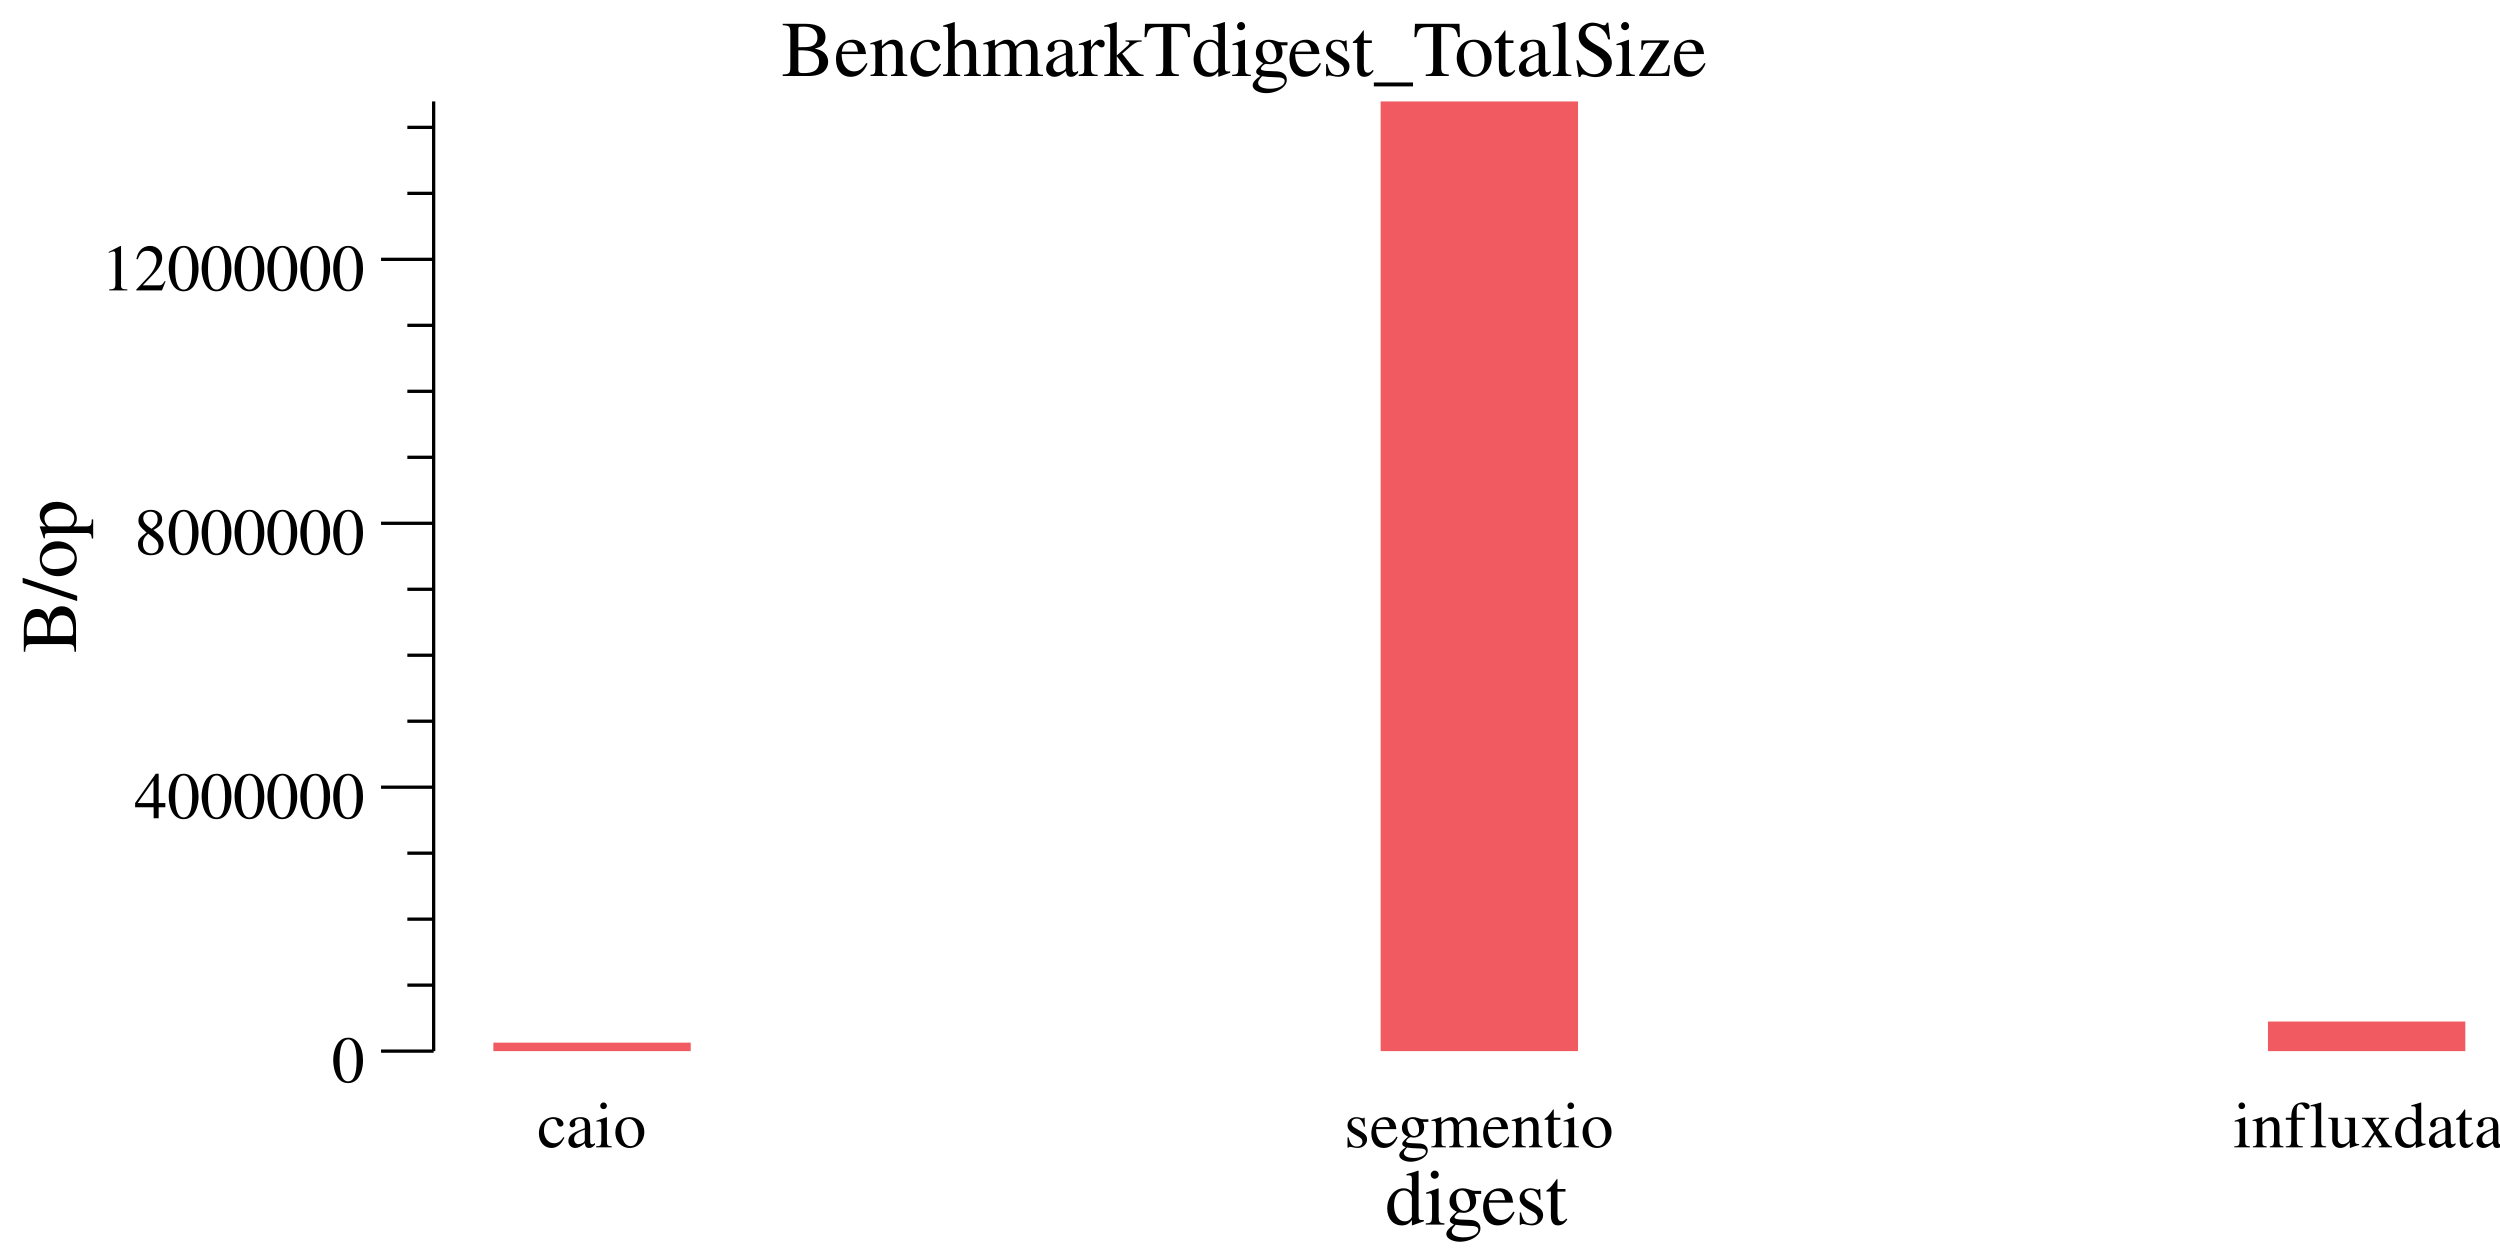
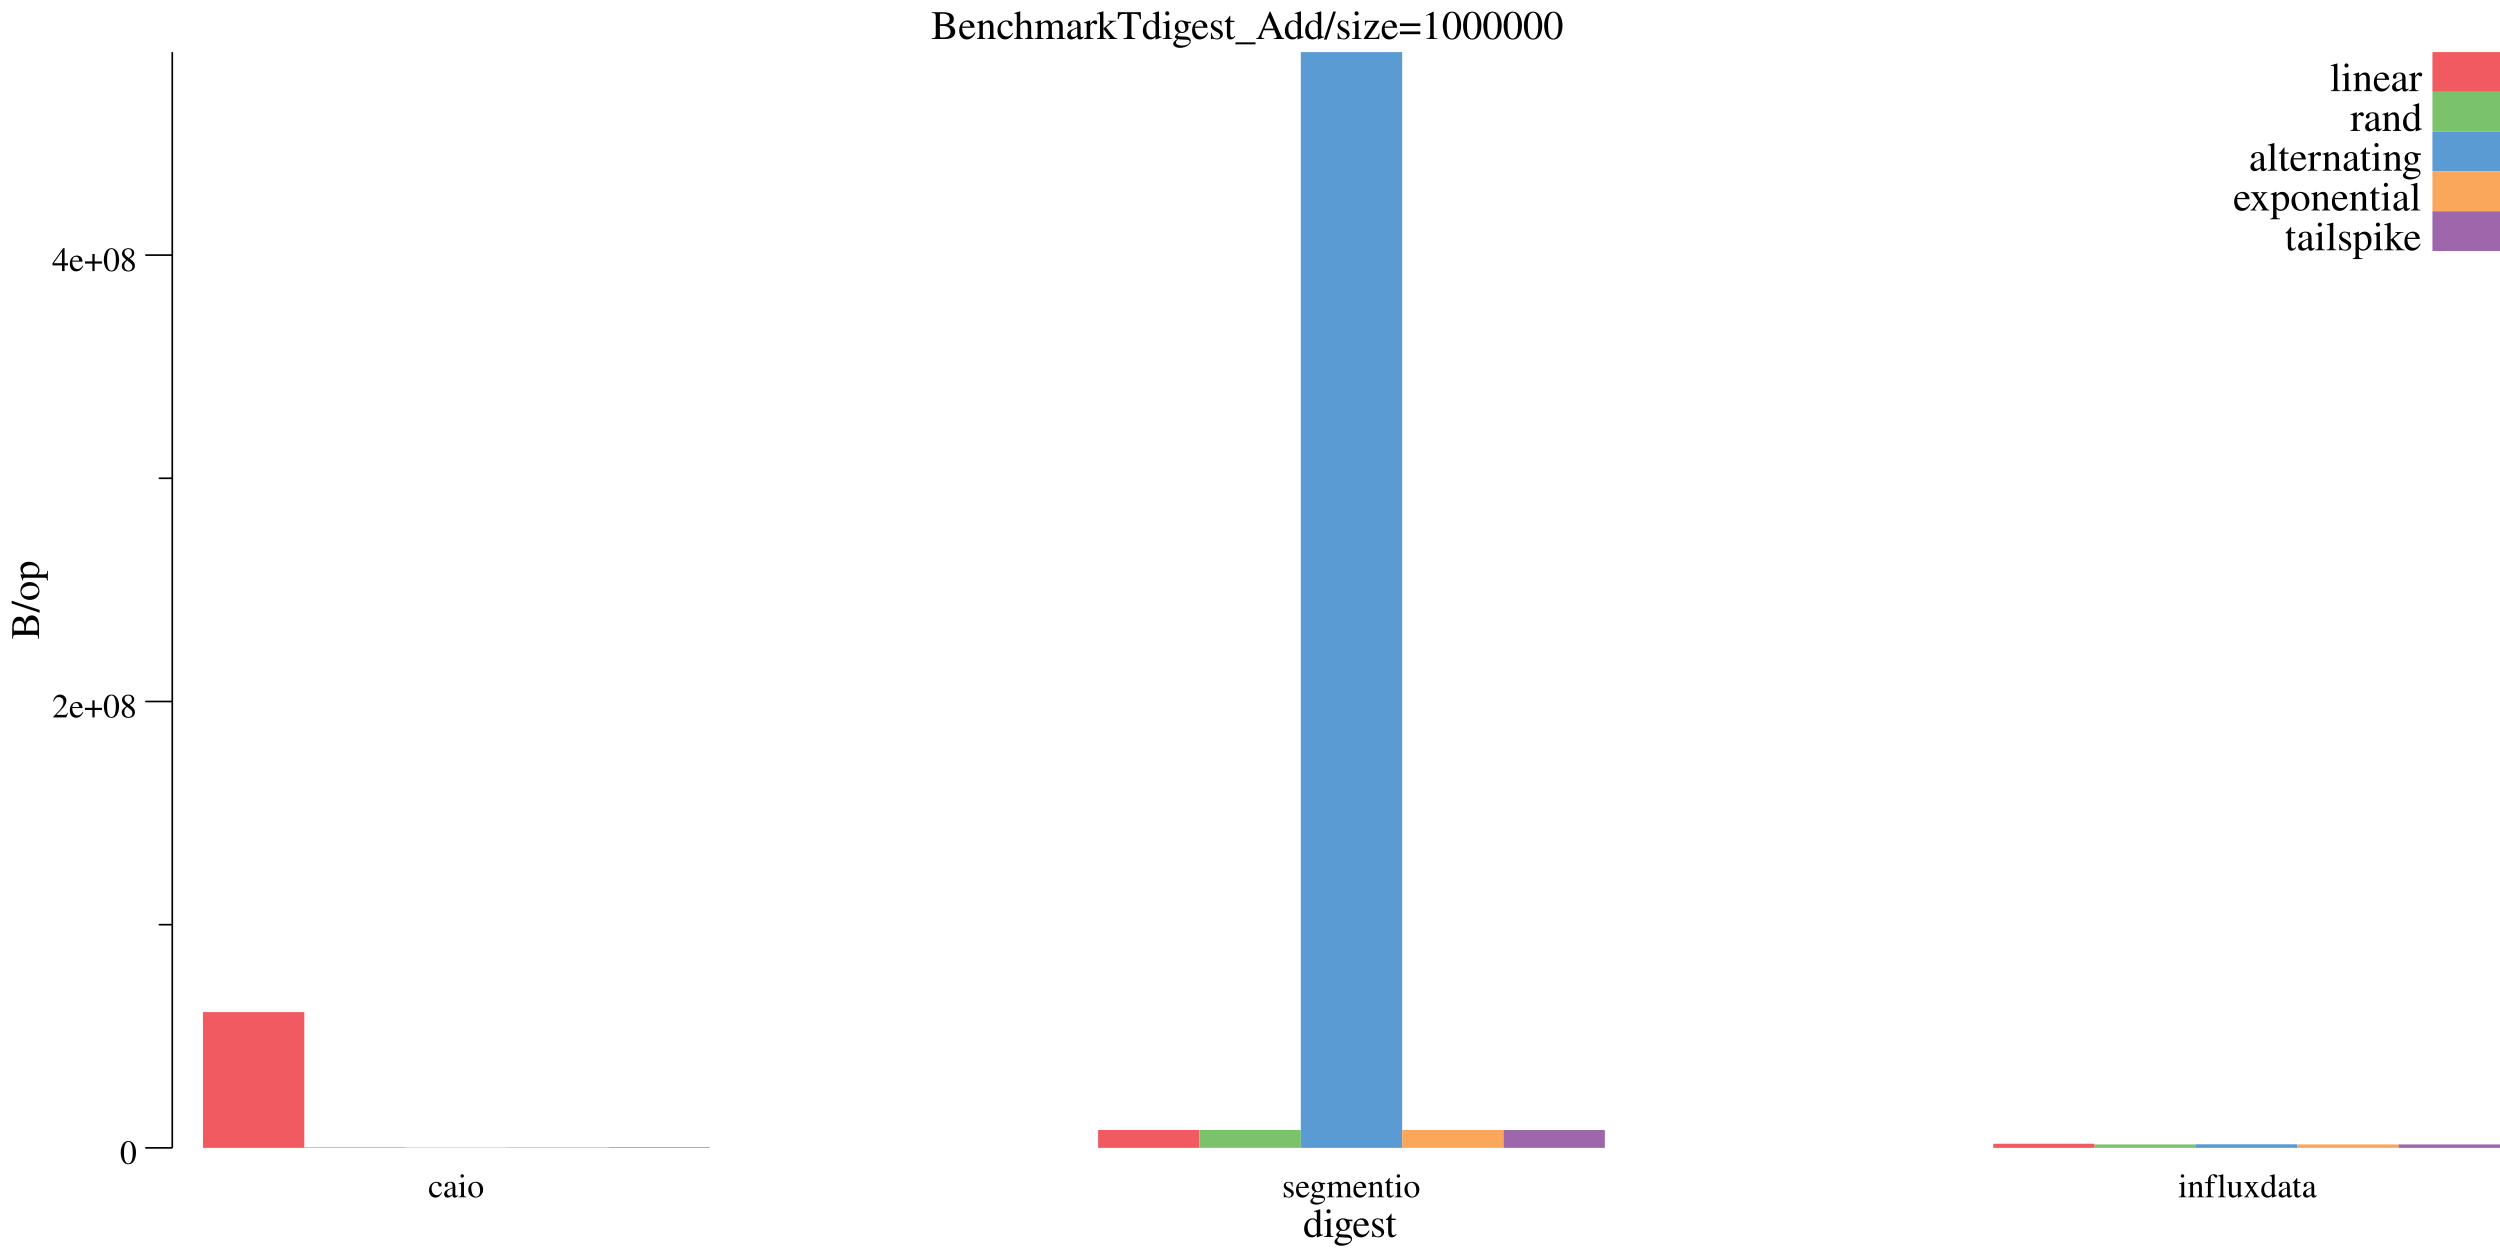
- <svg xmlns="http://www.w3.org/2000/svg" width="380pt" height="190pt" viewBox="0 0 380 190">
-   <g transform="scale(1, -1) translate(0, -190)">
-     <path d="M0,0L380,0L380,190L0,190Z" style="fill:#FFFFFF" />
-     <text x="118.77" y="-178.45" transform="scale(1, -1)" style="font-family:Times;font-weight:normal;font-style:normal;font-size:12px">BenchmarkTdigest_TotalSize</text>
-     <text x="210.53" y="-3.861" transform="scale(1, -1)" style="font-family:Times;font-weight:normal;font-style:normal;font-size:12px">digest</text>
-     <text x="81.666" y="-15.602" transform="scale(1, -1)" style="font-family:Times;font-weight:normal;font-style:normal;font-size:10px">caio</text>
-     <text x="204.31" y="-15.602" transform="scale(1, -1)" style="font-family:Times;font-weight:normal;font-style:normal;font-size:10px">segmentio</text>
-     <text x="339.46" y="-15.602" transform="scale(1, -1)" style="font-family:Times;font-weight:normal;font-style:normal;font-size:10px">influxdata</text>
+ <svg xmlns="http://www.w3.org/2000/svg" width="740pt" height="370pt" viewBox="0 0 740 370">
+   <g transform="scale(1, -1) translate(0, -370)">
+     <path d="M0,0L740,0L740,370L0,370Z" style="fill:#FFFFFF" />
+     <text x="275.63" y="-358.45" transform="scale(1, -1)" style="font-family:Times;font-weight:normal;font-style:normal;font-size:12px">BenchmarkTdigest_Add/size=1000000</text>
+     <text x="385.7" y="-3.861" transform="scale(1, -1)" style="font-family:Times;font-weight:normal;font-style:normal;font-size:12px">digest</text>
+     <text x="126.74" y="-15.602" transform="scale(1, -1)" style="font-family:Times;font-weight:normal;font-style:normal;font-size:10px">caio</text>
+     <text x="379.48" y="-15.602" transform="scale(1, -1)" style="font-family:Times;font-weight:normal;font-style:normal;font-size:10px">segmentio</text>
+     <text x="644.73" y="-15.602" transform="scale(1, -1)" style="font-family:Times;font-weight:normal;font-style:normal;font-size:10px">influxdata</text>
    <g transform="rotate(90)">
-       <text x="90.738" y="11.555" transform="scale(1, -1)" style="font-family:Times;font-weight:normal;font-style:normal;font-size:12px">B/op</text>
+       <text x="180.74" y="11.555" transform="scale(1, -1)" style="font-family:Times;font-weight:normal;font-style:normal;font-size:12px">B/op</text>
    </g>
-     <text x="50.416" y="-25.509" transform="scale(1, -1)" style="font-family:Times;font-weight:normal;font-style:normal;font-size:10px">0</text>
-     <text x="20.416" y="-65.625" transform="scale(1, -1)" style="font-family:Times;font-weight:normal;font-style:normal;font-size:10px">4000000</text>
-     <text x="20.416" y="-105.74" transform="scale(1, -1)" style="font-family:Times;font-weight:normal;font-style:normal;font-size:10px">8000000</text>
-     <text x="15.416" y="-145.86" transform="scale(1, -1)" style="font-family:Times;font-weight:normal;font-style:normal;font-size:10px">12000000</text>
-     <path d="M57.916,30.23L65.916,30.23" style="fill:none;stroke:#000000;stroke-width:0.5" />
-     <path d="M57.916,70.347L65.916,70.347" style="fill:none;stroke:#000000;stroke-width:0.5" />
-     <path d="M57.916,110.46L65.916,110.46" style="fill:none;stroke:#000000;stroke-width:0.5" />
-     <path d="M57.916,150.58L65.916,150.58" style="fill:none;stroke:#000000;stroke-width:0.5" />
-     <path d="M61.916,40.26L65.916,40.26" style="fill:none;stroke:#000000;stroke-width:0.5" />
-     <path d="M61.916,50.289L65.916,50.289" style="fill:none;stroke:#000000;stroke-width:0.5" />
-     <path d="M61.916,60.318L65.916,60.318" style="fill:none;stroke:#000000;stroke-width:0.5" />
-     <path d="M61.916,80.376L65.916,80.376" style="fill:none;stroke:#000000;stroke-width:0.5" />
-     <path d="M61.916,90.405L65.916,90.405" style="fill:none;stroke:#000000;stroke-width:0.5" />
-     <path d="M61.916,100.43L65.916,100.43" style="fill:none;stroke:#000000;stroke-width:0.5" />
-     <path d="M61.916,120.49L65.916,120.49" style="fill:none;stroke:#000000;stroke-width:0.5" />
-     <path d="M61.916,130.52L65.916,130.52" style="fill:none;stroke:#000000;stroke-width:0.5" />
-     <path d="M61.916,140.55L65.916,140.55" style="fill:none;stroke:#000000;stroke-width:0.5" />
-     <path d="M61.916,160.61L65.916,160.61" style="fill:none;stroke:#000000;stroke-width:0.5" />
-     <path d="M61.916,170.64L65.916,170.64" style="fill:none;stroke:#000000;stroke-width:0.5" />
-     <path d="M65.916,30.23L65.916,174.58" style="fill:none;stroke:#000000;stroke-width:0.5" />
-     <path d="M74.994,30.23L74.994,31.519L104.99,31.519L104.99,30.23Z" style="fill:#F15A60" />
-     <path d="M209.86,30.23L209.86,174.58L239.86,174.58L239.86,30.23Z" style="fill:#F15A60" />
-     <path d="M344.73,30.23L344.73,34.728L374.73,34.728L374.73,30.23Z" style="fill:#F15A60" />
-     <path d="M360,174.58L360,174.58L380,174.58L380,174.58Z" style="fill:#F15A60" />
+     <text x="35.494" y="-25.509" transform="scale(1, -1)" style="font-family:Times;font-weight:normal;font-style:normal;font-size:10px">0</text>
+     <text x="15.416" y="-157.64" transform="scale(1, -1)" style="font-family:Times;font-weight:normal;font-style:normal;font-size:10px">2e+08</text>
+     <text x="15.416" y="-289.77" transform="scale(1, -1)" style="font-family:Times;font-weight:normal;font-style:normal;font-size:10px">4e+08</text>
+     <path d="M42.994,30.23L50.994,30.23" style="fill:none;stroke:#000000;stroke-width:0.5" />
+     <path d="M42.994,162.36L50.994,162.36" style="fill:none;stroke:#000000;stroke-width:0.5" />
+     <path d="M42.994,294.49L50.994,294.49" style="fill:none;stroke:#000000;stroke-width:0.5" />
+     <path d="M46.994,96.295L50.994,96.295" style="fill:none;stroke:#000000;stroke-width:0.5" />
+     <path d="M46.994,228.43L50.994,228.43" style="fill:none;stroke:#000000;stroke-width:0.5" />
+     <path d="M50.994,30.23L50.994,354.58" style="fill:none;stroke:#000000;stroke-width:0.5" />
+     <path d="M60.072,30.23L60.072,70.421L90.072,70.421L90.072,30.23Z" style="fill:#F15A60" />
+     <path d="M325.04,30.23L325.04,35.527L355.04,35.527L355.04,30.23Z" style="fill:#F15A60" />
+     <path d="M590,30.23L590,31.453L620,31.453L620,30.23Z" style="fill:#F15A60" />
+     <path d="M90.072,30.23L90.072,30.424L120.07,30.424L120.07,30.23Z" style="fill:#7AC36A" />
+     <path d="M355.04,30.23L355.04,35.518L385.04,35.518L385.04,30.23Z" style="fill:#7AC36A" />
+     <path d="M620,30.23L620,31.244L650,31.244L650,30.23Z" style="fill:#7AC36A" />
+     <path d="M120.07,30.23L120.07,30.315L150.07,30.315L150.07,30.23Z" style="fill:#5A9BD4" />
+     <path d="M385.04,30.23L385.04,354.58L415.04,354.58L415.04,30.23Z" style="fill:#5A9BD4" />
+     <path d="M650,30.23L650,31.293L680,31.293L680,30.23Z" style="fill:#5A9BD4" />
+     <path d="M150.07,30.23L150.07,30.424L180.07,30.424L180.07,30.23Z" style="fill:#FAA75B" />
+     <path d="M415.04,30.23L415.04,35.518L445.04,35.518L445.04,30.23Z" style="fill:#FAA75B" />
+     <path d="M680,30.23L680,31.247L710,31.247L710,30.23Z" style="fill:#FAA75B" />
+     <path d="M180.07,30.23L180.07,30.424L210.07,30.424L210.07,30.23Z" style="fill:#9E67AB" />
+     <path d="M445.04,30.23L445.04,35.518L475.04,35.518L475.04,30.23Z" style="fill:#9E67AB" />
+     <path d="M710,30.23L710,31.249L740,31.249L740,30.23Z" style="fill:#9E67AB" />
+     <path d="M720,342.81L720,354.58L740,354.58L740,342.81Z" style="fill:#F15A60" />
+     <text x="689.68" y="-343.03" transform="scale(1, -1)" style="font-family:Times;font-weight:normal;font-style:normal;font-size:12px">linear</text>
+     <path d="M720,331.03L720,342.81L740,342.81L740,331.03Z" style="fill:#7AC36A" />
+     <text x="695.68" y="-331.25" transform="scale(1, -1)" style="font-family:Times;font-weight:normal;font-style:normal;font-size:12px">rand</text>
+     <path d="M720,319.25L720,331.03L740,331.03L740,319.25Z" style="fill:#5A9BD4" />
+     <text x="665.69" y="-319.47" transform="scale(1, -1)" style="font-family:Times;font-weight:normal;font-style:normal;font-size:12px">alternating</text>
+     <path d="M720,307.47L720,319.25L740,319.25L740,307.47Z" style="fill:#FAA75B" />
+     <text x="661.02" y="-307.7" transform="scale(1, -1)" style="font-family:Times;font-weight:normal;font-style:normal;font-size:12px">exponential</text>
+     <path d="M720,295.7L720,307.47L740,307.47L740,295.7Z" style="fill:#9E67AB" />
+     <text x="676.34" y="-295.92" transform="scale(1, -1)" style="font-family:Times;font-weight:normal;font-style:normal;font-size:12px">tailspike</text>
  </g>
</svg>
